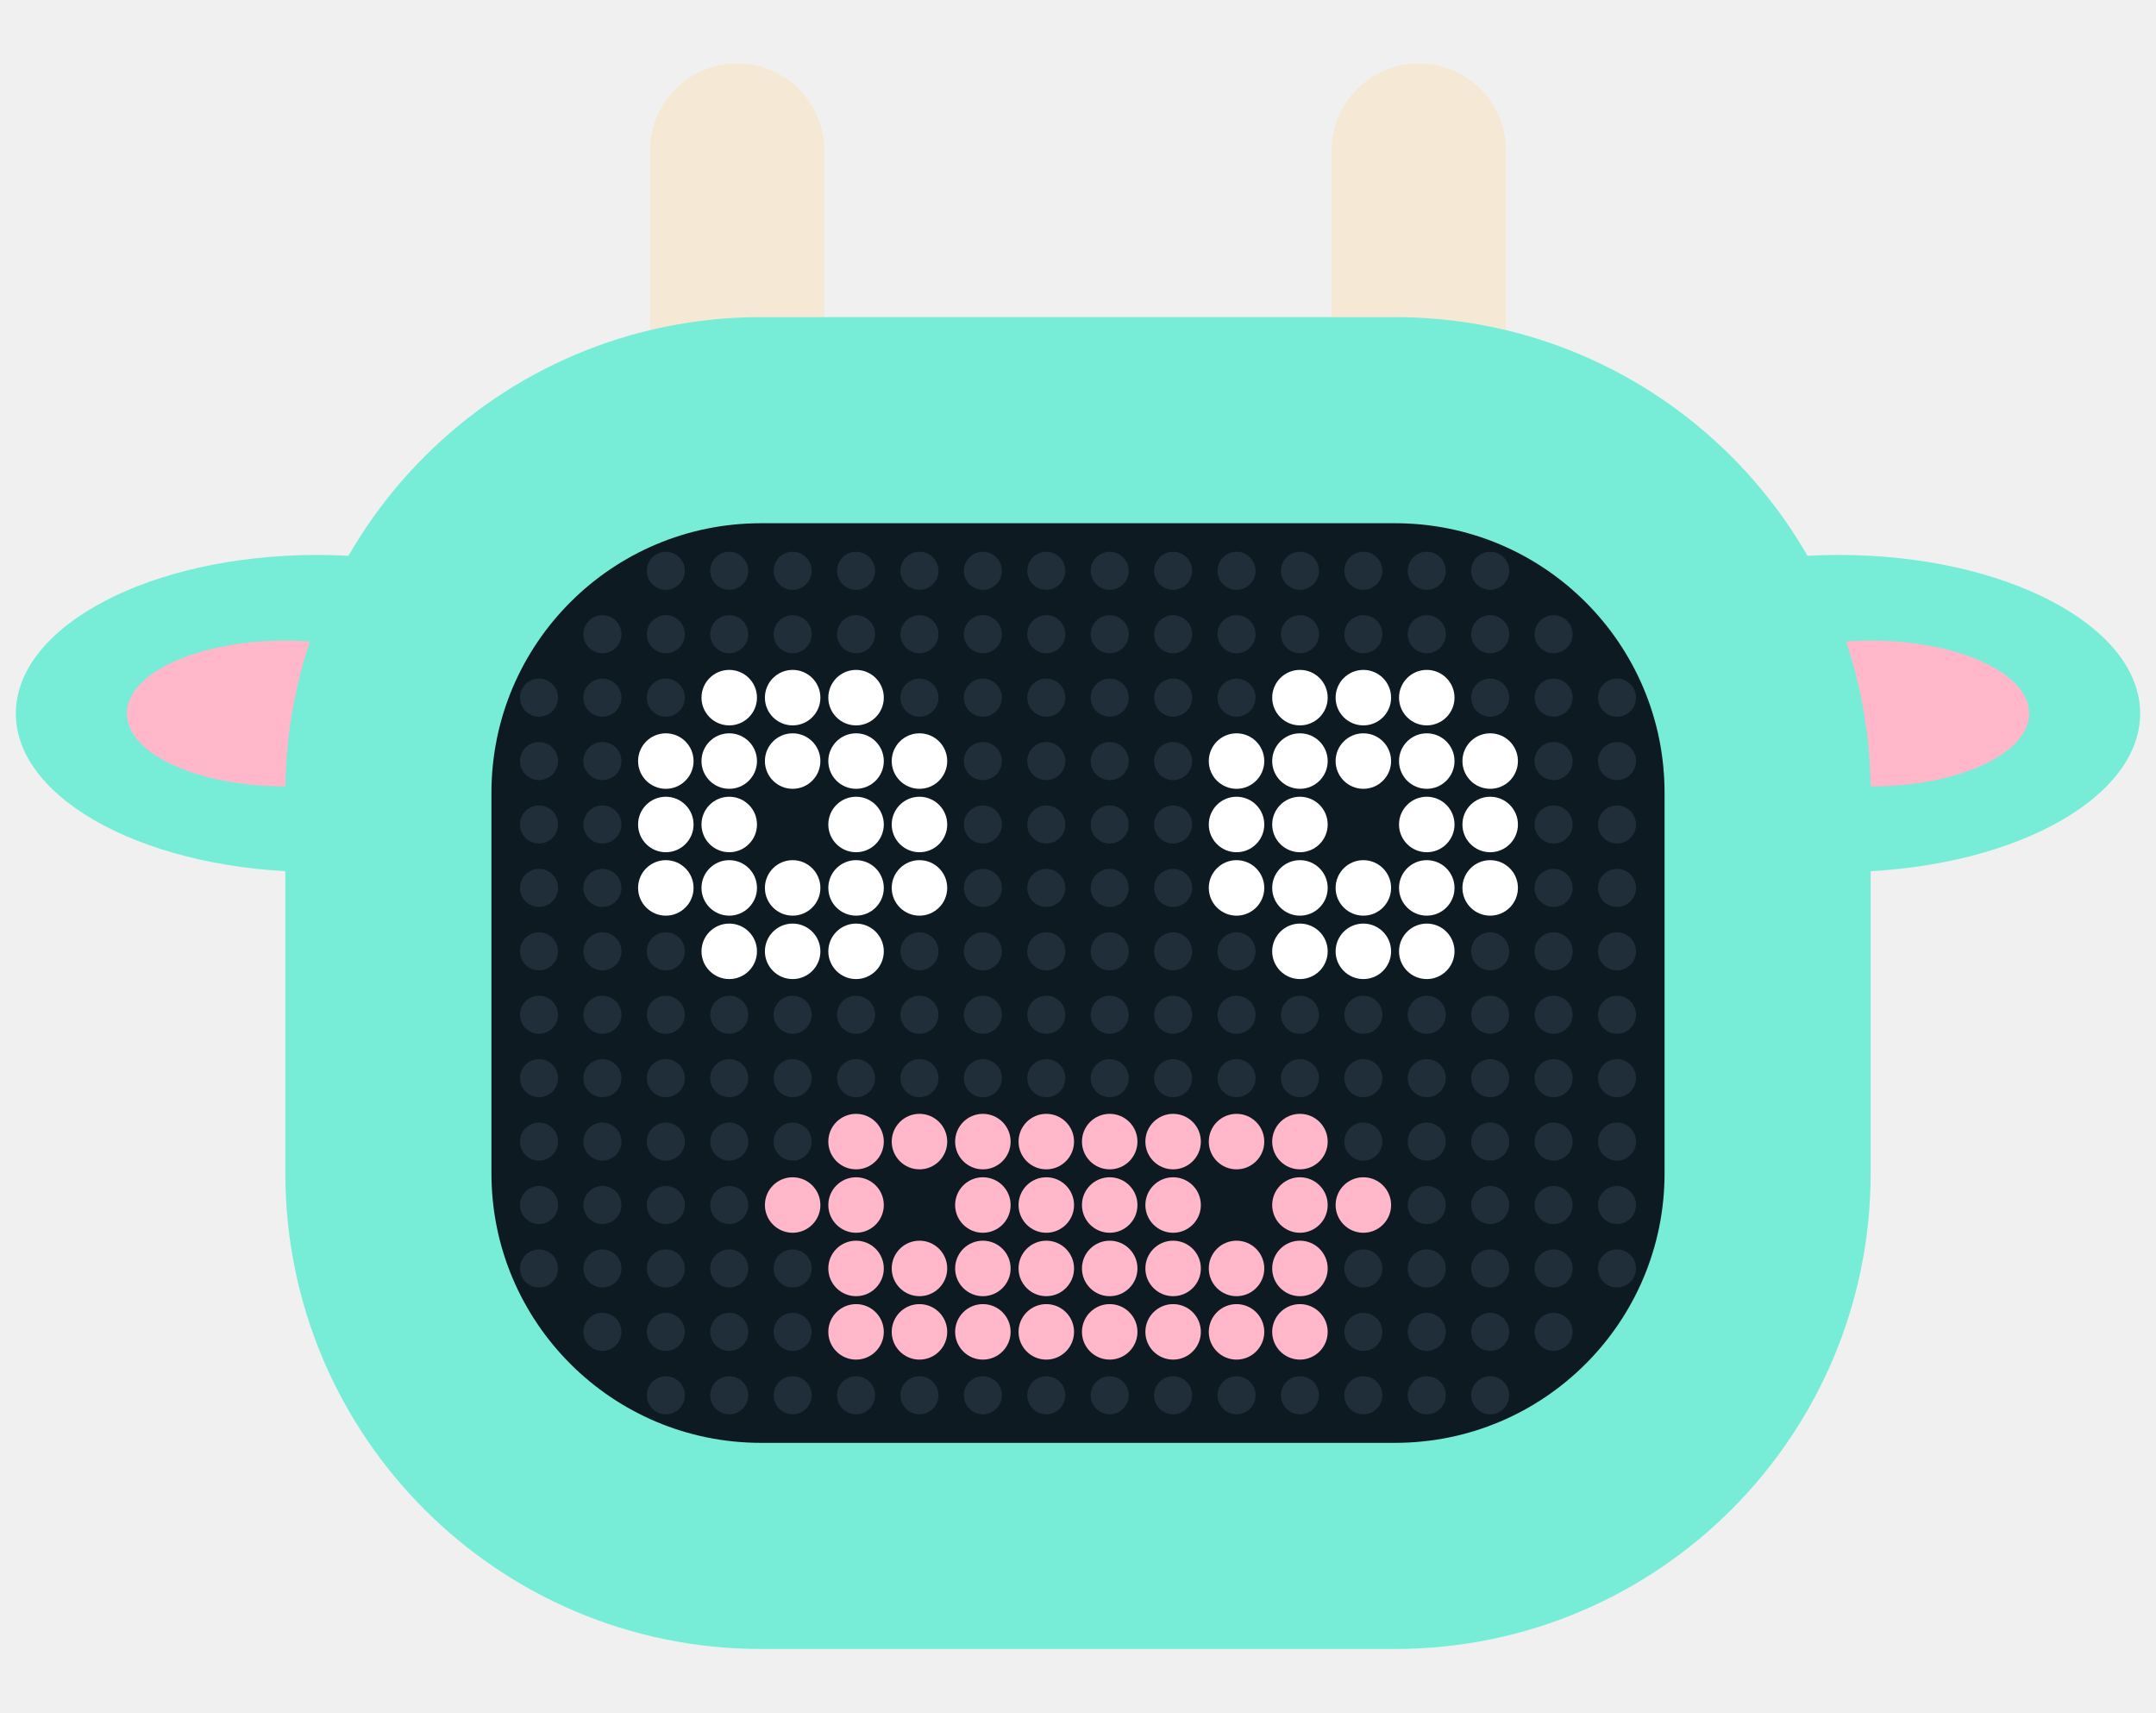
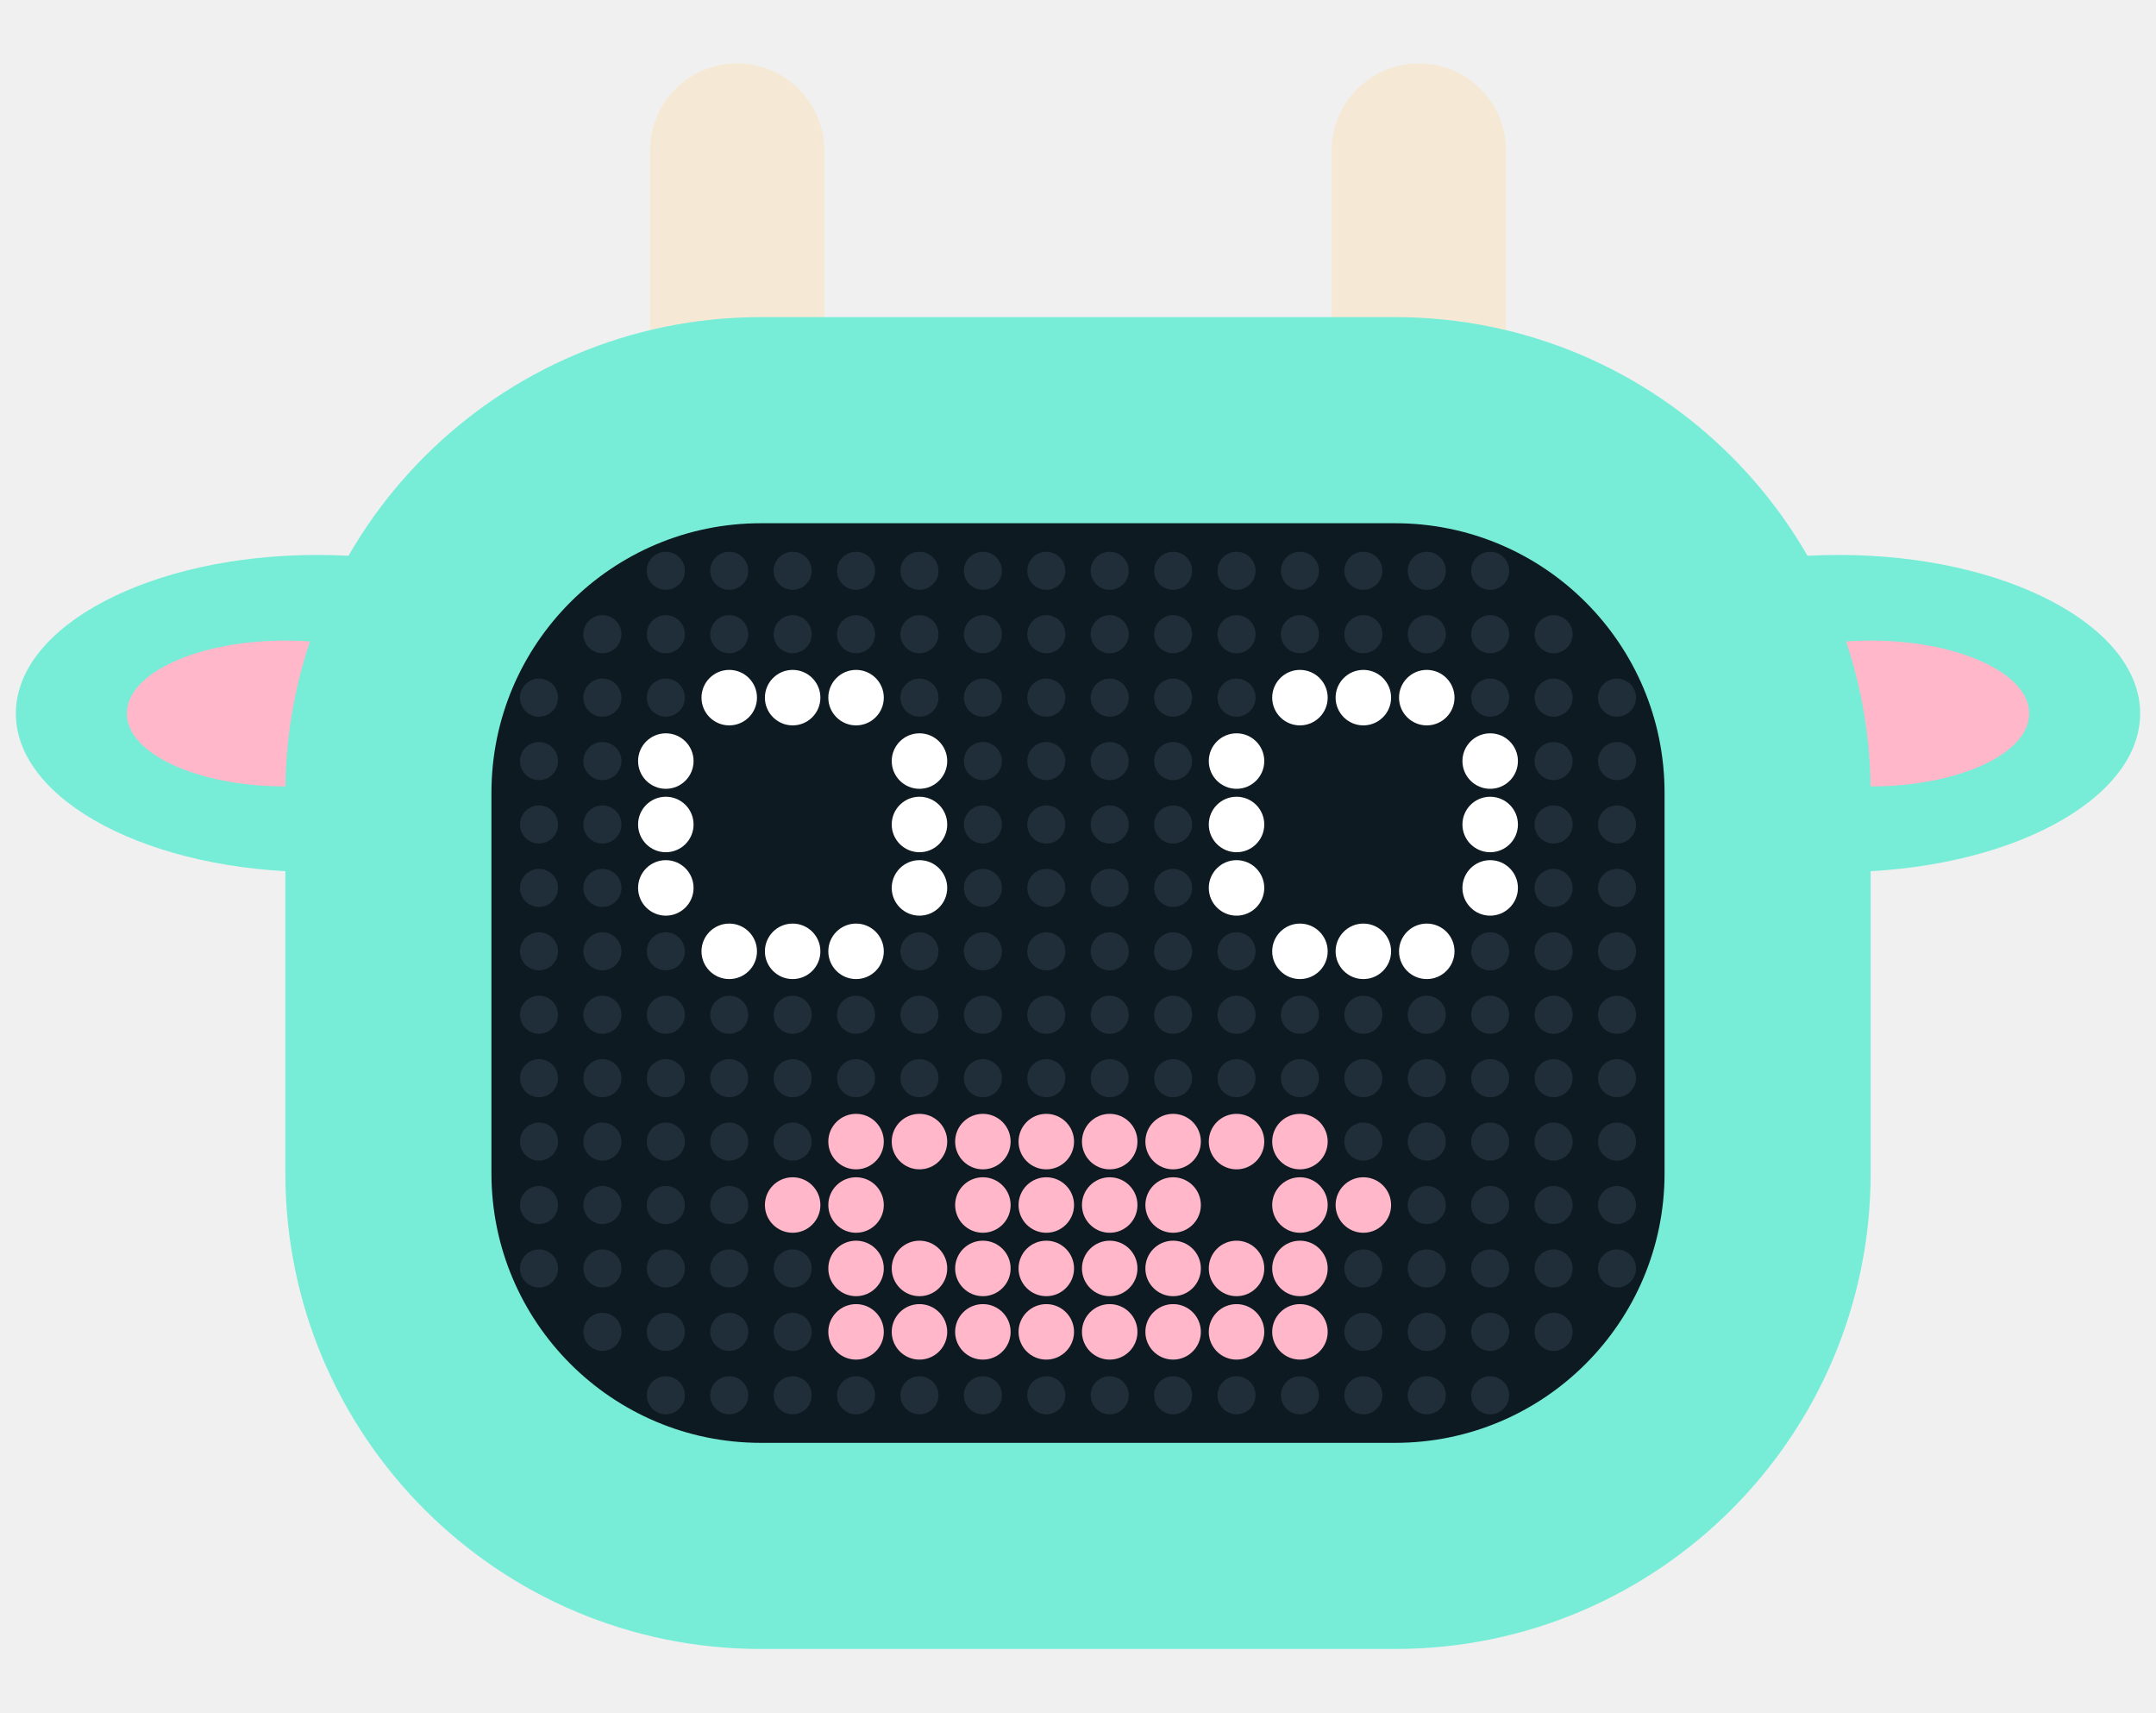
<svg xmlns="http://www.w3.org/2000/svg" viewBox="0 0 136 108">
  <rect x="41" y="4" width="11" height="24" rx="5.5" fill="#F5E9D6" />
  <rect x="84" y="4" width="11" height="24" rx="5.5" fill="#F5E9D6" />
  <ellipse cx="20" cy="45" rx="19" ry="10" fill="#77EDD7" />
  <ellipse cx="18" cy="45" rx="10" ry="4.6" fill="#FFB7C9" />
  <ellipse cx="116" cy="45" rx="19" ry="10" fill="#77EDD7" />
  <ellipse cx="118" cy="45" rx="10" ry="4.6" fill="#FFB7C9" />
  <rect x="18" y="20" width="100" height="84" rx="30" fill="#77EDD7" />
  <rect x="31" y="33" width="74" height="58" rx="17" fill="#0E1A22" />
  <circle cx="42" cy="36" r="1.2" fill="#1F2E38" />
  <circle cx="46" cy="36" r="1.2" fill="#1F2E38" />
  <circle cx="50" cy="36" r="1.2" fill="#1F2E38" />
  <circle cx="54" cy="36" r="1.2" fill="#1F2E38" />
  <circle cx="58" cy="36" r="1.2" fill="#1F2E38" />
  <circle cx="62" cy="36" r="1.2" fill="#1F2E38" />
  <circle cx="66" cy="36" r="1.2" fill="#1F2E38" />
  <circle cx="70" cy="36" r="1.2" fill="#1F2E38" />
  <circle cx="74" cy="36" r="1.2" fill="#1F2E38" />
  <circle cx="78" cy="36" r="1.2" fill="#1F2E38" />
  <circle cx="82" cy="36" r="1.2" fill="#1F2E38" />
  <circle cx="86" cy="36" r="1.2" fill="#1F2E38" />
  <circle cx="90" cy="36" r="1.2" fill="#1F2E38" />
  <circle cx="94" cy="36" r="1.2" fill="#1F2E38" />
  <circle cx="38" cy="40" r="1.2" fill="#1F2E38" />
  <circle cx="42" cy="40" r="1.2" fill="#1F2E38" />
  <circle cx="46" cy="40" r="1.2" fill="#1F2E38" />
  <circle cx="50" cy="40" r="1.2" fill="#1F2E38" />
  <circle cx="54" cy="40" r="1.2" fill="#1F2E38" />
  <circle cx="58" cy="40" r="1.2" fill="#1F2E38" />
  <circle cx="62" cy="40" r="1.2" fill="#1F2E38" />
  <circle cx="66" cy="40" r="1.2" fill="#1F2E38" />
  <circle cx="70" cy="40" r="1.2" fill="#1F2E38" />
  <circle cx="74" cy="40" r="1.2" fill="#1F2E38" />
  <circle cx="78" cy="40" r="1.2" fill="#1F2E38" />
  <circle cx="82" cy="40" r="1.2" fill="#1F2E38" />
  <circle cx="86" cy="40" r="1.2" fill="#1F2E38" />
  <circle cx="90" cy="40" r="1.2" fill="#1F2E38" />
  <circle cx="94" cy="40" r="1.2" fill="#1F2E38" />
  <circle cx="98" cy="40" r="1.2" fill="#1F2E38" />
  <circle cx="34" cy="44" r="1.2" fill="#1F2E38" />
  <circle cx="38" cy="44" r="1.2" fill="#1F2E38" />
  <circle cx="42" cy="44" r="1.2" fill="#1F2E38" />
-   <circle cx="46" cy="44" r="1.75" fill="#FFFFFF" />
-   <circle cx="50" cy="44" r="1.75" fill="#FFFFFF" />
-   <circle cx="54" cy="44" r="1.75" fill="#FFFFFF" />
+   <circle class="ring" cx="46" cy="44" r="1.75" fill="#FFFFFF" />
+   <circle class="ring" cx="50" cy="44" r="1.75" fill="#FFFFFF" />
+   <circle class="ring" cx="54" cy="44" r="1.75" fill="#FFFFFF" />
  <circle cx="58" cy="44" r="1.2" fill="#1F2E38" />
  <circle cx="62" cy="44" r="1.2" fill="#1F2E38" />
  <circle cx="66" cy="44" r="1.2" fill="#1F2E38" />
  <circle cx="70" cy="44" r="1.2" fill="#1F2E38" />
  <circle cx="74" cy="44" r="1.2" fill="#1F2E38" />
  <circle cx="78" cy="44" r="1.2" fill="#1F2E38" />
-   <circle cx="82" cy="44" r="1.75" fill="#FFFFFF" />
-   <circle cx="86" cy="44" r="1.75" fill="#FFFFFF" />
-   <circle cx="90" cy="44" r="1.75" fill="#FFFFFF" />
+   <circle class="ring" cx="82" cy="44" r="1.75" fill="#FFFFFF" />
+   <circle class="ring" cx="86" cy="44" r="1.75" fill="#FFFFFF" />
+   <circle class="ring" cx="90" cy="44" r="1.75" fill="#FFFFFF" />
  <circle cx="94" cy="44" r="1.2" fill="#1F2E38" />
  <circle cx="98" cy="44" r="1.2" fill="#1F2E38" />
  <circle cx="102" cy="44" r="1.2" fill="#1F2E38" />
  <circle cx="34" cy="48" r="1.2" fill="#1F2E38" />
  <circle cx="38" cy="48" r="1.2" fill="#1F2E38" />
-   <circle cx="42" cy="48" r="1.75" fill="#FFFFFF" />
-   <circle cx="46" cy="48" r="1.75" fill="#FFFFFF" />
-   <circle cx="50" cy="48" r="1.75" fill="#FFFFFF" />
-   <circle cx="54" cy="48" r="1.75" fill="#FFFFFF" />
-   <circle cx="58" cy="48" r="1.75" fill="#FFFFFF" />
+   <circle class="ring" cx="42" cy="48" r="1.75" fill="#FFFFFF" />
+   <circle class="pupil" cx="46" cy="48" r="1.75" fill="#0E1A22" />
+   <circle class="pupil" cx="50" cy="48" r="1.75" fill="#0E1A22" />
+   <circle class="pupil" cx="54" cy="48" r="1.75" fill="#0E1A22" />
+   <circle class="ring" cx="58" cy="48" r="1.75" fill="#FFFFFF" />
  <circle cx="62" cy="48" r="1.2" fill="#1F2E38" />
  <circle cx="66" cy="48" r="1.2" fill="#1F2E38" />
  <circle cx="70" cy="48" r="1.2" fill="#1F2E38" />
  <circle cx="74" cy="48" r="1.2" fill="#1F2E38" />
-   <circle cx="78" cy="48" r="1.75" fill="#FFFFFF" />
-   <circle cx="82" cy="48" r="1.75" fill="#FFFFFF" />
-   <circle cx="86" cy="48" r="1.75" fill="#FFFFFF" />
-   <circle cx="90" cy="48" r="1.75" fill="#FFFFFF" />
-   <circle cx="94" cy="48" r="1.75" fill="#FFFFFF" />
+   <circle class="ring" cx="78" cy="48" r="1.75" fill="#FFFFFF" />
+   <circle class="pupil" cx="82" cy="48" r="1.75" fill="#0E1A22" />
+   <circle class="pupil" cx="86" cy="48" r="1.75" fill="#0E1A22" />
+   <circle class="pupil" cx="90" cy="48" r="1.75" fill="#0E1A22" />
+   <circle class="ring" cx="94" cy="48" r="1.75" fill="#FFFFFF" />
  <circle cx="98" cy="48" r="1.2" fill="#1F2E38" />
  <circle cx="102" cy="48" r="1.2" fill="#1F2E38" />
  <circle cx="34" cy="52" r="1.2" fill="#1F2E38" />
  <circle cx="38" cy="52" r="1.2" fill="#1F2E38" />
-   <circle cx="42" cy="52" r="1.75" fill="#FFFFFF" />
-   <circle cx="46" cy="52" r="1.75" fill="#FFFFFF" />
+   <circle class="ring" cx="42" cy="52" r="1.75" fill="#FFFFFF" />
+   <circle class="pupil" cx="46" cy="52" r="1.75" fill="#0E1A22" />
  <circle class="pupil" cx="50" cy="52" r="1.75" fill="#0E1A22" />
-   <circle cx="54" cy="52" r="1.75" fill="#FFFFFF" />
-   <circle cx="58" cy="52" r="1.75" fill="#FFFFFF" />
+   <circle class="pupil" cx="54" cy="52" r="1.75" fill="#0E1A22" />
+   <circle class="ring" cx="58" cy="52" r="1.75" fill="#FFFFFF" />
  <circle cx="62" cy="52" r="1.2" fill="#1F2E38" />
  <circle cx="66" cy="52" r="1.2" fill="#1F2E38" />
  <circle cx="70" cy="52" r="1.2" fill="#1F2E38" />
  <circle cx="74" cy="52" r="1.2" fill="#1F2E38" />
-   <circle cx="78" cy="52" r="1.75" fill="#FFFFFF" />
-   <circle cx="82" cy="52" r="1.75" fill="#FFFFFF" />
+   <circle class="ring" cx="78" cy="52" r="1.75" fill="#FFFFFF" />
+   <circle class="pupil" cx="82" cy="52" r="1.75" fill="#0E1A22" />
  <circle class="pupil" cx="86" cy="52" r="1.75" fill="#0E1A22" />
-   <circle cx="90" cy="52" r="1.75" fill="#FFFFFF" />
-   <circle cx="94" cy="52" r="1.75" fill="#FFFFFF" />
+   <circle class="pupil" cx="90" cy="52" r="1.75" fill="#0E1A22" />
+   <circle class="ring" cx="94" cy="52" r="1.75" fill="#FFFFFF" />
  <circle cx="98" cy="52" r="1.2" fill="#1F2E38" />
  <circle cx="102" cy="52" r="1.2" fill="#1F2E38" />
  <circle cx="34" cy="56" r="1.2" fill="#1F2E38" />
  <circle cx="38" cy="56" r="1.2" fill="#1F2E38" />
-   <circle cx="42" cy="56" r="1.75" fill="#FFFFFF" />
-   <circle cx="46" cy="56" r="1.75" fill="#FFFFFF" />
-   <circle cx="50" cy="56" r="1.75" fill="#FFFFFF" />
-   <circle cx="54" cy="56" r="1.75" fill="#FFFFFF" />
-   <circle cx="58" cy="56" r="1.75" fill="#FFFFFF" />
+   <circle class="ring" cx="42" cy="56" r="1.75" fill="#FFFFFF" />
+   <circle class="pupil" cx="46" cy="56" r="1.75" fill="#0E1A22" />
+   <circle class="pupil" cx="50" cy="56" r="1.75" fill="#0E1A22" />
+   <circle class="pupil" cx="54" cy="56" r="1.75" fill="#0E1A22" />
+   <circle class="ring" cx="58" cy="56" r="1.75" fill="#FFFFFF" />
  <circle cx="62" cy="56" r="1.2" fill="#1F2E38" />
  <circle cx="66" cy="56" r="1.2" fill="#1F2E38" />
  <circle cx="70" cy="56" r="1.2" fill="#1F2E38" />
  <circle cx="74" cy="56" r="1.2" fill="#1F2E38" />
-   <circle cx="78" cy="56" r="1.75" fill="#FFFFFF" />
-   <circle cx="82" cy="56" r="1.75" fill="#FFFFFF" />
-   <circle cx="86" cy="56" r="1.75" fill="#FFFFFF" />
-   <circle cx="90" cy="56" r="1.75" fill="#FFFFFF" />
-   <circle cx="94" cy="56" r="1.75" fill="#FFFFFF" />
+   <circle class="ring" cx="78" cy="56" r="1.75" fill="#FFFFFF" />
+   <circle class="pupil" cx="82" cy="56" r="1.75" fill="#0E1A22" />
+   <circle class="pupil" cx="86" cy="56" r="1.75" fill="#0E1A22" />
+   <circle class="pupil" cx="90" cy="56" r="1.75" fill="#0E1A22" />
+   <circle class="ring" cx="94" cy="56" r="1.75" fill="#FFFFFF" />
  <circle cx="98" cy="56" r="1.2" fill="#1F2E38" />
  <circle cx="102" cy="56" r="1.2" fill="#1F2E38" />
  <circle cx="34" cy="60" r="1.2" fill="#1F2E38" />
  <circle cx="38" cy="60" r="1.2" fill="#1F2E38" />
  <circle cx="42" cy="60" r="1.2" fill="#1F2E38" />
-   <circle cx="46" cy="60" r="1.75" fill="#FFFFFF" />
-   <circle cx="50" cy="60" r="1.75" fill="#FFFFFF" />
-   <circle cx="54" cy="60" r="1.75" fill="#FFFFFF" />
+   <circle class="ring" cx="46" cy="60" r="1.75" fill="#FFFFFF" />
+   <circle class="ring" cx="50" cy="60" r="1.75" fill="#FFFFFF" />
+   <circle class="ring" cx="54" cy="60" r="1.75" fill="#FFFFFF" />
  <circle cx="58" cy="60" r="1.2" fill="#1F2E38" />
  <circle cx="62" cy="60" r="1.2" fill="#1F2E38" />
  <circle cx="66" cy="60" r="1.2" fill="#1F2E38" />
  <circle cx="70" cy="60" r="1.2" fill="#1F2E38" />
  <circle cx="74" cy="60" r="1.2" fill="#1F2E38" />
  <circle cx="78" cy="60" r="1.2" fill="#1F2E38" />
-   <circle cx="82" cy="60" r="1.75" fill="#FFFFFF" />
-   <circle cx="86" cy="60" r="1.75" fill="#FFFFFF" />
-   <circle cx="90" cy="60" r="1.75" fill="#FFFFFF" />
+   <circle class="ring" cx="82" cy="60" r="1.75" fill="#FFFFFF" />
+   <circle class="ring" cx="86" cy="60" r="1.75" fill="#FFFFFF" />
+   <circle class="ring" cx="90" cy="60" r="1.75" fill="#FFFFFF" />
  <circle cx="94" cy="60" r="1.2" fill="#1F2E38" />
  <circle cx="98" cy="60" r="1.2" fill="#1F2E38" />
  <circle cx="102" cy="60" r="1.2" fill="#1F2E38" />
  <circle cx="34" cy="64" r="1.2" fill="#1F2E38" />
  <circle cx="38" cy="64" r="1.2" fill="#1F2E38" />
  <circle cx="42" cy="64" r="1.2" fill="#1F2E38" />
  <circle cx="46" cy="64" r="1.2" fill="#1F2E38" />
  <circle cx="50" cy="64" r="1.2" fill="#1F2E38" />
  <circle cx="54" cy="64" r="1.2" fill="#1F2E38" />
  <circle cx="58" cy="64" r="1.2" fill="#1F2E38" />
  <circle cx="62" cy="64" r="1.2" fill="#1F2E38" />
  <circle cx="66" cy="64" r="1.2" fill="#1F2E38" />
  <circle cx="70" cy="64" r="1.2" fill="#1F2E38" />
  <circle cx="74" cy="64" r="1.2" fill="#1F2E38" />
  <circle cx="78" cy="64" r="1.2" fill="#1F2E38" />
  <circle cx="82" cy="64" r="1.2" fill="#1F2E38" />
  <circle cx="86" cy="64" r="1.2" fill="#1F2E38" />
  <circle cx="90" cy="64" r="1.2" fill="#1F2E38" />
  <circle cx="94" cy="64" r="1.2" fill="#1F2E38" />
  <circle cx="98" cy="64" r="1.2" fill="#1F2E38" />
  <circle cx="102" cy="64" r="1.2" fill="#1F2E38" />
  <circle cx="34" cy="68" r="1.2" fill="#1F2E38" />
  <circle cx="38" cy="68" r="1.2" fill="#1F2E38" />
  <circle cx="42" cy="68" r="1.2" fill="#1F2E38" />
  <circle cx="46" cy="68" r="1.2" fill="#1F2E38" />
  <circle cx="50" cy="68" r="1.2" fill="#1F2E38" />
  <circle cx="54" cy="68" r="1.2" fill="#1F2E38" />
  <circle cx="58" cy="68" r="1.2" fill="#1F2E38" />
  <circle cx="62" cy="68" r="1.2" fill="#1F2E38" />
  <circle cx="66" cy="68" r="1.2" fill="#1F2E38" />
  <circle cx="70" cy="68" r="1.2" fill="#1F2E38" />
  <circle cx="74" cy="68" r="1.2" fill="#1F2E38" />
  <circle cx="78" cy="68" r="1.2" fill="#1F2E38" />
  <circle cx="82" cy="68" r="1.2" fill="#1F2E38" />
  <circle cx="86" cy="68" r="1.2" fill="#1F2E38" />
  <circle cx="90" cy="68" r="1.2" fill="#1F2E38" />
  <circle cx="94" cy="68" r="1.2" fill="#1F2E38" />
  <circle cx="98" cy="68" r="1.2" fill="#1F2E38" />
  <circle cx="102" cy="68" r="1.2" fill="#1F2E38" />
  <circle cx="34" cy="72" r="1.2" fill="#1F2E38" />
  <circle cx="38" cy="72" r="1.2" fill="#1F2E38" />
  <circle cx="42" cy="72" r="1.2" fill="#1F2E38" />
  <circle cx="46" cy="72" r="1.2" fill="#1F2E38" />
  <circle cx="50" cy="72" r="1.2" fill="#1F2E38" />
  <circle cx="54" cy="72" r="1.75" fill="#FFB7C9" />
  <circle cx="58" cy="72" r="1.75" fill="#FFB7C9" />
  <circle cx="62" cy="72" r="1.75" fill="#FFB7C9" />
  <circle cx="66" cy="72" r="1.75" fill="#FFB7C9" />
  <circle cx="70" cy="72" r="1.75" fill="#FFB7C9" />
  <circle cx="74" cy="72" r="1.75" fill="#FFB7C9" />
  <circle cx="78" cy="72" r="1.75" fill="#FFB7C9" />
  <circle cx="82" cy="72" r="1.75" fill="#FFB7C9" />
  <circle cx="86" cy="72" r="1.2" fill="#1F2E38" />
  <circle cx="90" cy="72" r="1.2" fill="#1F2E38" />
  <circle cx="94" cy="72" r="1.2" fill="#1F2E38" />
  <circle cx="98" cy="72" r="1.2" fill="#1F2E38" />
  <circle cx="102" cy="72" r="1.2" fill="#1F2E38" />
  <circle cx="34" cy="76" r="1.2" fill="#1F2E38" />
  <circle cx="38" cy="76" r="1.2" fill="#1F2E38" />
  <circle cx="42" cy="76" r="1.2" fill="#1F2E38" />
  <circle cx="46" cy="76" r="1.2" fill="#1F2E38" />
  <circle cx="50" cy="76" r="1.75" fill="#FFB7C9" />
  <circle cx="54" cy="76" r="1.75" fill="#FFB7C9" />
  <circle class="nostril" cx="58" cy="76" r="1.75" fill="#0E1A22" />
  <circle cx="62" cy="76" r="1.75" fill="#FFB7C9" />
  <circle cx="66" cy="76" r="1.75" fill="#FFB7C9" />
  <circle cx="70" cy="76" r="1.75" fill="#FFB7C9" />
  <circle cx="74" cy="76" r="1.75" fill="#FFB7C9" />
  <circle class="nostril" cx="78" cy="76" r="1.75" fill="#0E1A22" />
  <circle cx="82" cy="76" r="1.75" fill="#FFB7C9" />
  <circle cx="86" cy="76" r="1.75" fill="#FFB7C9" />
  <circle cx="90" cy="76" r="1.2" fill="#1F2E38" />
  <circle cx="94" cy="76" r="1.2" fill="#1F2E38" />
  <circle cx="98" cy="76" r="1.2" fill="#1F2E38" />
  <circle cx="102" cy="76" r="1.2" fill="#1F2E38" />
  <circle cx="34" cy="80" r="1.2" fill="#1F2E38" />
  <circle cx="38" cy="80" r="1.2" fill="#1F2E38" />
  <circle cx="42" cy="80" r="1.2" fill="#1F2E38" />
  <circle cx="46" cy="80" r="1.2" fill="#1F2E38" />
  <circle cx="50" cy="80" r="1.2" fill="#1F2E38" />
  <circle cx="54" cy="80" r="1.75" fill="#FFB7C9" />
  <circle cx="58" cy="80" r="1.75" fill="#FFB7C9" />
  <circle cx="62" cy="80" r="1.75" fill="#FFB7C9" />
  <circle cx="66" cy="80" r="1.75" fill="#FFB7C9" />
  <circle cx="70" cy="80" r="1.75" fill="#FFB7C9" />
  <circle cx="74" cy="80" r="1.75" fill="#FFB7C9" />
  <circle cx="78" cy="80" r="1.75" fill="#FFB7C9" />
  <circle cx="82" cy="80" r="1.75" fill="#FFB7C9" />
  <circle cx="86" cy="80" r="1.2" fill="#1F2E38" />
  <circle cx="90" cy="80" r="1.2" fill="#1F2E38" />
  <circle cx="94" cy="80" r="1.2" fill="#1F2E38" />
  <circle cx="98" cy="80" r="1.2" fill="#1F2E38" />
  <circle cx="102" cy="80" r="1.2" fill="#1F2E38" />
  <circle cx="38" cy="84" r="1.2" fill="#1F2E38" />
  <circle cx="42" cy="84" r="1.2" fill="#1F2E38" />
  <circle cx="46" cy="84" r="1.2" fill="#1F2E38" />
  <circle cx="50" cy="84" r="1.2" fill="#1F2E38" />
  <circle cx="54" cy="84" r="1.75" fill="#FFB7C9" />
  <circle cx="58" cy="84" r="1.75" fill="#FFB7C9" />
  <circle cx="62" cy="84" r="1.75" fill="#FFB7C9" />
  <circle cx="66" cy="84" r="1.75" fill="#FFB7C9" />
  <circle cx="70" cy="84" r="1.75" fill="#FFB7C9" />
  <circle cx="74" cy="84" r="1.75" fill="#FFB7C9" />
  <circle cx="78" cy="84" r="1.75" fill="#FFB7C9" />
  <circle cx="82" cy="84" r="1.75" fill="#FFB7C9" />
  <circle cx="86" cy="84" r="1.2" fill="#1F2E38" />
  <circle cx="90" cy="84" r="1.2" fill="#1F2E38" />
  <circle cx="94" cy="84" r="1.2" fill="#1F2E38" />
  <circle cx="98" cy="84" r="1.2" fill="#1F2E38" />
  <circle cx="42" cy="88" r="1.2" fill="#1F2E38" />
  <circle cx="46" cy="88" r="1.2" fill="#1F2E38" />
  <circle cx="50" cy="88" r="1.2" fill="#1F2E38" />
  <circle cx="54" cy="88" r="1.2" fill="#1F2E38" />
  <circle cx="58" cy="88" r="1.2" fill="#1F2E38" />
  <circle cx="62" cy="88" r="1.2" fill="#1F2E38" />
  <circle cx="66" cy="88" r="1.2" fill="#1F2E38" />
  <circle cx="70" cy="88" r="1.2" fill="#1F2E38" />
  <circle cx="74" cy="88" r="1.2" fill="#1F2E38" />
  <circle cx="78" cy="88" r="1.2" fill="#1F2E38" />
  <circle cx="82" cy="88" r="1.2" fill="#1F2E38" />
  <circle cx="86" cy="88" r="1.2" fill="#1F2E38" />
  <circle cx="90" cy="88" r="1.2" fill="#1F2E38" />
  <circle cx="94" cy="88" r="1.2" fill="#1F2E38" />
</svg>
